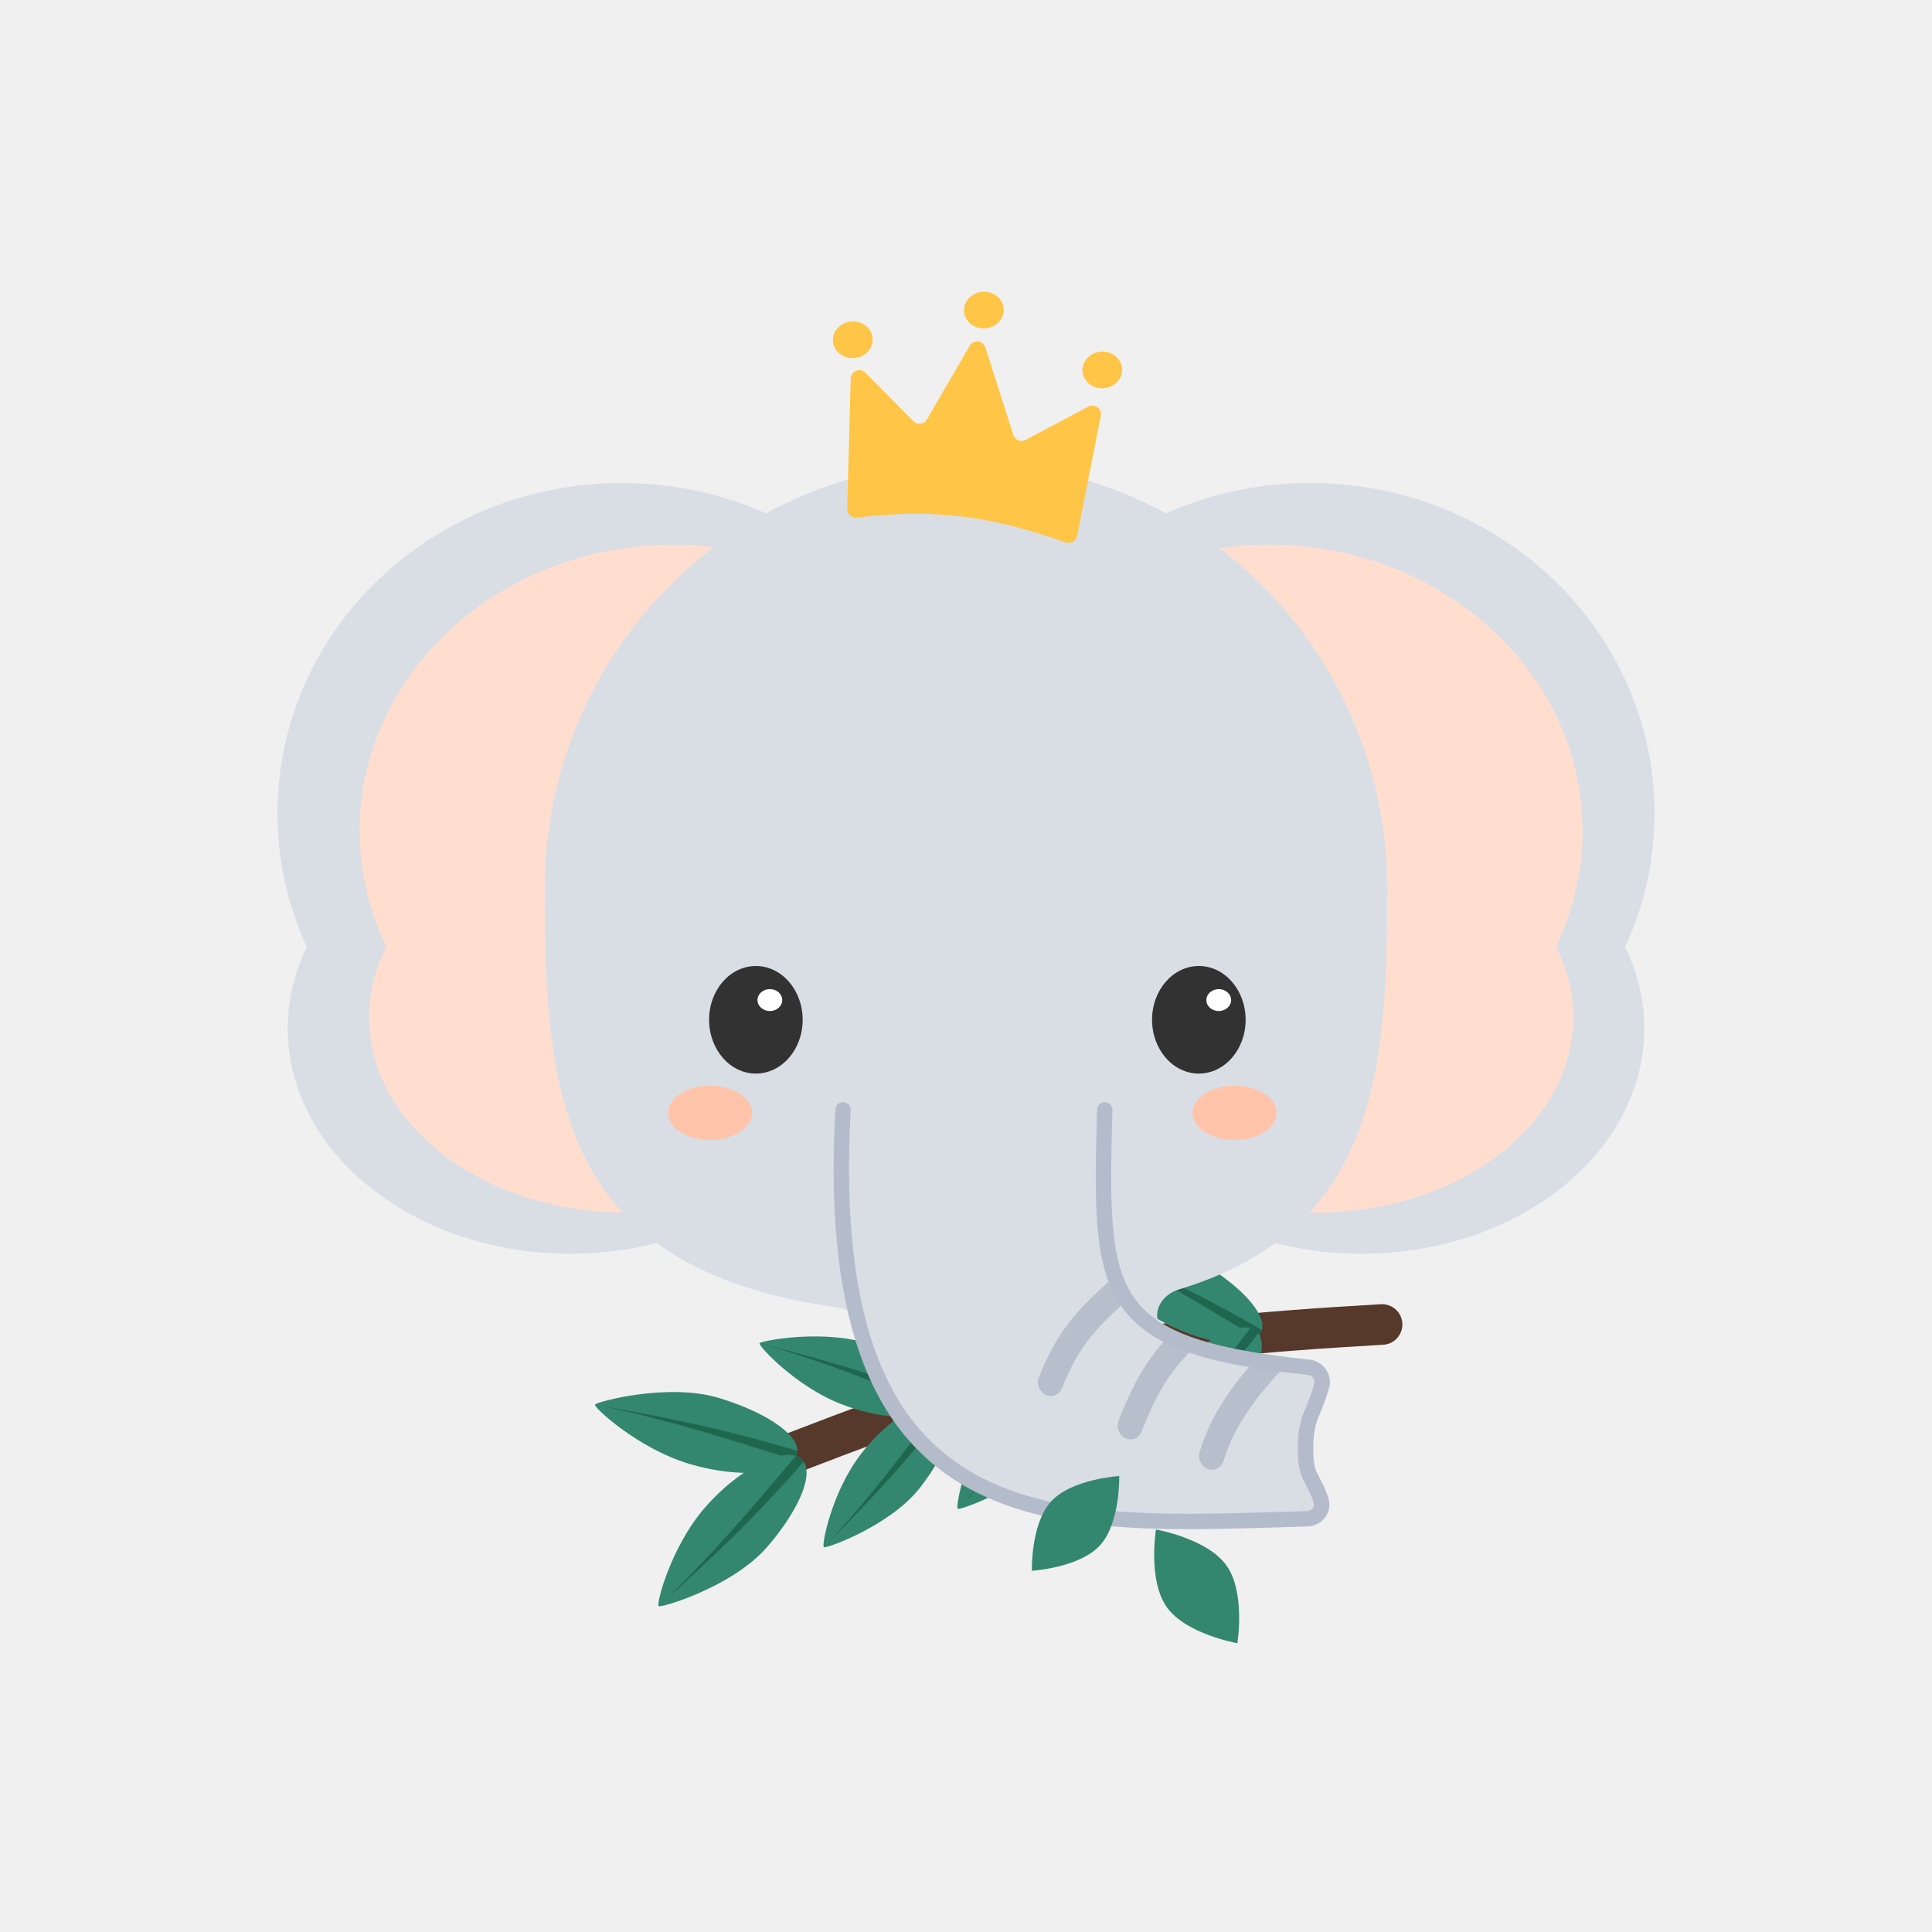
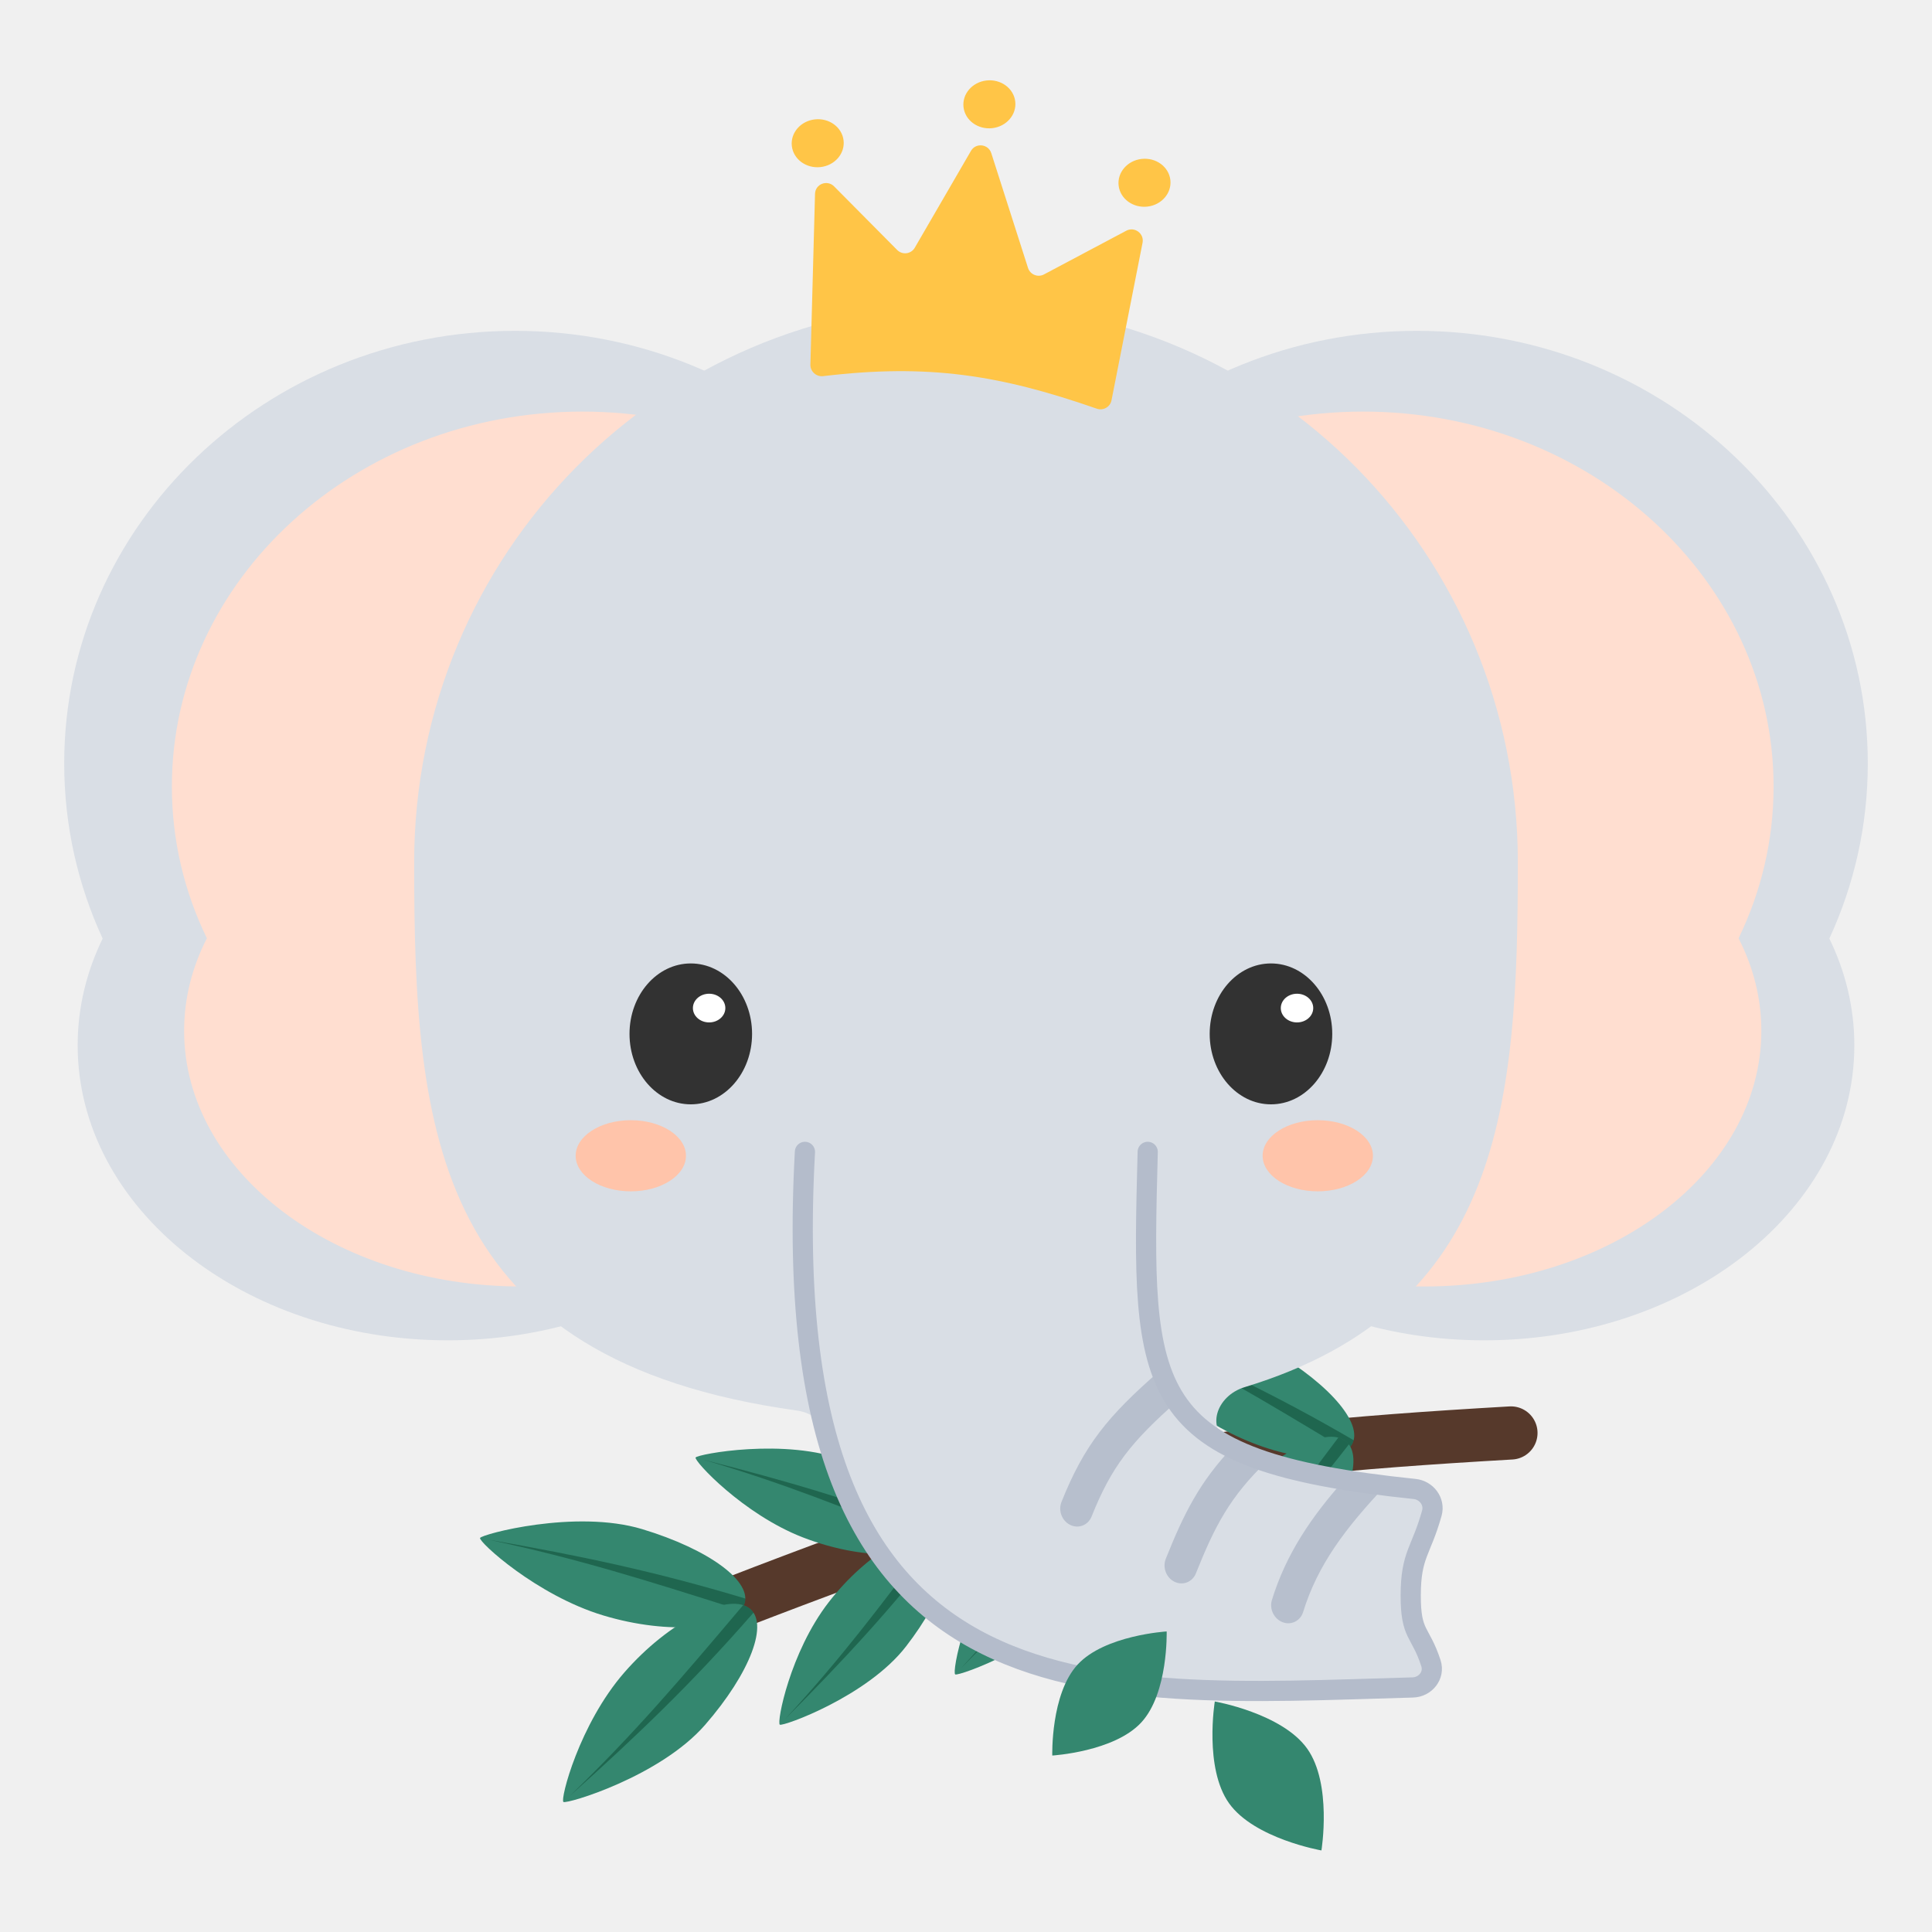
- <svg xmlns="http://www.w3.org/2000/svg" width="800px" height="800px" viewBox="-10 0 188 188" fill="none">
+ <svg xmlns="http://www.w3.org/2000/svg" width="800px" height="800px" viewBox="12.23 22.42 143.54 143.54" fill="none">
  <path fill-rule="evenodd" clip-rule="evenodd" d="M72.725 103.193C79.642 97.305 84 88.712 84 79.143C84 61.391 69.001 47 50.5 47C31.998 47 17 61.391 17 79.143C17 83.773 18.02 88.174 19.857 92.151C18.658 94.611 18 97.287 18 100.084C18 112.188 30.312 122 45.5 122C59.364 122 70.831 113.825 72.725 103.193Z" fill="#D9DEE5" />
  <path d="M75.735 101.701C82.032 96.598 86 89.151 86 80.857C86 65.472 72.345 53 55.5 53C38.655 53 25 65.472 25 80.857C25 84.87 25.929 88.684 27.601 92.131C26.509 94.263 25.91 96.582 25.91 99.007C25.91 109.496 37.12 118 50.948 118C63.57 118 74.01 110.915 75.735 101.701Z" fill="#FFDED0" />
  <path fill-rule="evenodd" clip-rule="evenodd" d="M95.275 103.193C88.358 97.305 84 88.712 84 79.143C84 61.391 98.999 47 117.5 47C136.002 47 151 61.391 151 79.143C151 83.773 149.98 88.174 148.143 92.151C149.342 94.611 150 97.287 150 100.084C150 112.188 137.688 122 122.5 122C108.637 122 97.169 113.825 95.275 103.193Z" fill="#D9DEE5" />
  <path d="M93.265 101.701C86.968 96.598 83 89.151 83 80.857C83 65.472 96.655 53 113.5 53C130.345 53 144 65.472 144 80.857C144 84.87 143.071 88.684 141.399 92.131C142.491 94.263 143.09 96.582 143.09 99.007C143.09 109.496 131.88 118 118.052 118C105.43 118 94.99 110.915 93.265 101.701Z" fill="#FFDED0" />
  <path d="M124.488 128.883C99.543 130.32 91.223 132.068 66.771 141.53" stroke="#56392B" stroke-width="3.95" stroke-linecap="round" />
  <path d="M59.943 136.029C64.892 137.523 68.261 139.962 67.497 141.7C66.733 143.437 61.989 143.931 57.039 142.437C52.09 140.944 47.774 136.964 47.897 136.685C48.02 136.405 54.993 134.535 59.943 136.029Z" fill="#34876F" />
  <g style="mix-blend-mode:multiply">
    <path fill-rule="evenodd" clip-rule="evenodd" d="M67.605 141.186C60.895 139.164 55.321 138 48.524 136.812C55.115 138.205 60.358 139.868 66.913 141.946C67.031 141.983 67.15 142.021 67.269 142.059C67.365 141.946 67.442 141.826 67.497 141.7C67.57 141.534 67.605 141.362 67.605 141.186Z" fill="#34876F" fill-opacity="0.5" />
  </g>
  <path d="M64.613 150.574C67.958 146.735 69.446 142.923 67.838 141.856C66.231 140.789 61.956 142.844 58.611 146.683C55.266 150.522 53.832 156.126 54.091 156.298C54.35 156.47 61.267 154.413 64.613 150.574Z" fill="#34876F" />
  <g style="mix-blend-mode:multiply">
    <path fill-rule="evenodd" clip-rule="evenodd" d="M68.215 142.233C63.678 147.434 59.622 151.321 54.55 155.864C59.335 151.255 62.834 147.121 67.209 141.953C67.288 141.86 67.367 141.766 67.447 141.673C67.591 141.718 67.722 141.779 67.838 141.856C67.992 141.958 68.117 142.084 68.215 142.233Z" fill="#34876F" fill-opacity="0.5" />
  </g>
  <path d="M75.036 130.942C79.472 132.662 82.383 135.143 81.547 136.689C80.712 138.236 76.313 138.361 71.877 136.641C67.441 134.921 63.777 130.957 63.911 130.708C64.045 130.459 70.6 129.222 75.036 130.942Z" fill="#34876F" />
  <g style="mix-blend-mode:multiply">
    <path fill-rule="evenodd" clip-rule="evenodd" d="M81.686 136.223C75.672 133.895 70.636 132.435 64.478 130.868C70.431 132.61 75.124 134.505 80.991 136.875C81.097 136.918 81.204 136.961 81.31 137.004C81.407 136.906 81.487 136.802 81.547 136.689C81.627 136.542 81.673 136.386 81.686 136.223Z" fill="#34876F" fill-opacity="0.5" />
  </g>
  <path d="M79.543 144.743C82.41 141.036 83.566 137.448 82.023 136.549C80.481 135.65 76.657 137.763 73.79 141.47C70.924 145.177 69.919 150.412 70.168 150.557C70.416 150.702 76.677 148.451 79.543 144.743Z" fill="#34876F" />
  <g style="mix-blend-mode:multiply">
    <path fill-rule="evenodd" clip-rule="evenodd" d="M82.392 136.877C78.503 141.9 74.985 145.688 70.567 150.134C74.717 145.642 77.709 141.655 81.449 136.671C81.516 136.581 81.584 136.491 81.652 136.4C81.787 136.434 81.911 136.484 82.023 136.549C82.17 136.635 82.293 136.745 82.392 136.877Z" fill="#34876F" fill-opacity="0.5" />
  </g>
  <path d="M90.511 125.389C94.838 127.915 97.435 130.99 96.285 132.475C95.136 133.959 90.518 133.372 86.191 130.845C81.865 128.319 78.746 123.566 78.931 123.327C79.116 123.088 86.185 122.862 90.511 125.389Z" fill="#34876F" />
  <g style="mix-blend-mode:multiply">
    <path fill-rule="evenodd" clip-rule="evenodd" d="M96.513 132.009C90.647 128.587 85.647 126.235 79.495 123.588C85.402 126.385 89.966 129.138 95.671 132.579C95.774 132.641 95.877 132.703 95.981 132.765C96.1 132.679 96.202 132.582 96.285 132.474C96.395 132.333 96.47 132.177 96.513 132.009Z" fill="#34876F" fill-opacity="0.5" />
  </g>
  <path d="M106.8 122.803C111.126 125.329 113.723 128.404 112.574 129.889C111.424 131.373 106.806 130.786 102.48 128.259C98.153 125.733 95.035 120.98 95.22 120.741C95.405 120.502 102.473 120.276 106.8 122.803Z" fill="#34876F" />
  <g style="mix-blend-mode:multiply">
    <path fill-rule="evenodd" clip-rule="evenodd" d="M112.802 129.423C106.936 126.001 101.936 123.649 95.784 121.002C101.691 123.799 106.254 126.552 111.959 129.993C112.062 130.055 112.166 130.117 112.269 130.18C112.388 130.093 112.49 129.996 112.574 129.889C112.683 129.747 112.759 129.591 112.802 129.423Z" fill="#34876F" fill-opacity="0.5" />
  </g>
  <path d="M93.139 140.658C96.178 136.727 97.404 132.924 95.768 131.97C94.133 131.017 90.078 133.257 87.039 137.188C84 141.118 82.935 146.668 83.199 146.822C83.462 146.975 90.1 144.589 93.139 140.658Z" fill="#34876F" />
  <g style="mix-blend-mode:multiply">
    <path fill-rule="evenodd" clip-rule="evenodd" d="M96.159 132.318C92.036 137.644 88.306 141.66 83.621 146.373C88.021 141.611 91.193 137.384 95.159 132.099C95.231 132.004 95.302 131.909 95.374 131.813C95.518 131.849 95.649 131.901 95.768 131.97C95.924 132.061 96.054 132.178 96.159 132.318Z" fill="#34876F" fill-opacity="0.5" />
  </g>
  <path d="M109.427 138.072C112.467 134.141 113.692 130.338 112.057 129.384C110.421 128.431 106.367 130.671 103.328 134.602C100.288 138.532 99.224 144.082 99.487 144.236C99.75 144.389 106.388 142.002 109.427 138.072Z" fill="#34876F" />
  <g style="mix-blend-mode:multiply">
    <path fill-rule="evenodd" clip-rule="evenodd" d="M112.447 129.732C108.325 135.058 104.594 139.074 99.91 143.787C104.31 139.025 107.482 134.798 111.447 129.513C111.519 129.418 111.591 129.322 111.663 129.226C111.806 129.263 111.938 129.315 112.057 129.384C112.212 129.475 112.342 129.592 112.447 129.732Z" fill="#34876F" fill-opacity="0.5" />
  </g>
  <path fill-rule="evenodd" clip-rule="evenodd" d="M103.716 129.682C101.745 128.643 102.572 126.127 104.703 125.479C123.85 119.659 125 104.403 125 86.5C125 63.58 106.644 45 84 45C61.356 45 43 63.58 43 86.5C43 106.661 44.459 123.464 71.433 127.217C72.682 127.391 73.718 128.299 74.084 129.506C79.939 148.839 97.299 148.349 115.452 147.837C116.033 147.821 116.615 147.804 117.198 147.788C118.135 147.763 118.833 146.892 118.56 145.995C118.283 145.082 118.013 144.496 117.779 143.989C117.344 143.045 117.036 142.376 117.042 140.379C117.048 138.464 117.35 137.813 117.772 136.905C117.861 136.714 117.955 136.512 118.052 136.285C118.755 134.645 117.445 132.95 115.673 132.733C110.284 132.073 106.447 131.123 103.716 129.682Z" fill="#D9DEE5" />
  <path fill-rule="evenodd" clip-rule="evenodd" d="M112.12 132.344C113.077 132.508 114.094 132.657 115.176 132.795C112.175 135.962 110.12 138.704 109.047 142.188C108.842 142.851 108.158 143.189 107.518 142.941C106.878 142.693 106.524 141.954 106.729 141.291C107.789 137.848 109.67 135.102 112.12 132.344ZM103.845 129.9C104.605 130.288 105.45 130.64 106.387 130.959C103.588 133.631 102.466 135.851 101.081 139.315C100.824 139.959 100.114 140.24 99.496 139.941C98.878 139.643 98.586 138.878 98.843 138.233C100.171 134.911 101.348 132.518 103.845 129.9ZM98.501 124.186C98.836 125.024 99.244 125.787 99.741 126.485C96.234 129.567 94.799 131.42 93.332 135.09C93.074 135.735 92.364 136.016 91.746 135.717C91.128 135.418 90.836 134.654 91.094 134.009C92.778 129.793 94.523 127.642 98.379 124.28C98.418 124.246 98.459 124.214 98.501 124.186Z" fill="#B7BFCD" />
  <path d="M72.034 108C69.678 150.816 93.094 148.47 117.195 147.791C118.133 147.765 118.835 146.889 118.545 145.996C117.756 143.563 117.032 143.952 117.041 140.928C117.05 137.903 117.813 137.696 118.611 134.839C118.851 133.978 118.213 133.136 117.324 133.044C96.965 130.937 97.023 126.021 97.5 108" stroke="#B4BCCB" stroke-width="1.5" stroke-linecap="round" />
  <path d="M97.025 150.389C99.038 148.204 98.909 143.63 98.909 143.63C98.909 143.63 94.308 143.905 92.294 146.09C90.28 148.274 90.41 152.849 90.41 152.849C90.41 152.849 95.011 152.574 97.025 150.389Z" fill="#34876F" />
  <path d="M109.342 152.327C107.465 149.705 102.485 148.833 102.485 148.833C102.485 148.833 101.673 153.784 103.55 156.406C105.427 159.029 110.407 159.9 110.407 159.9C110.407 159.9 111.219 154.949 109.342 152.327Z" fill="#34876F" />
  <ellipse cx="63.553" cy="99.234" rx="4.553" ry="5.234" fill="#323232" />
  <ellipse cx="64.915" cy="97.316" rx="1.205" ry="1.066" fill="white" />
  <ellipse rx="4.553" ry="5.234" transform="matrix(-1 0 0 1 106.658 99.2341)" fill="#323232" />
  <ellipse rx="1.205" ry="1.066" transform="matrix(-1 0 0 1 108.593 97.3162)" fill="white" />
  <ellipse cx="59.097" cy="108.289" rx="4.098" ry="2.643" fill="#FFC4AA" />
  <ellipse cx="110.136" cy="108.289" rx="4.098" ry="2.643" fill="#FFC4AA" />
  <ellipse rx="1.933" ry="1.784" transform="matrix(-0.993902 0.110268 0.117654 0.993055 97.2614 35.9986)" fill="#FFC547" />
  <ellipse rx="1.933" ry="1.784" transform="matrix(-0.993902 0.110268 0.117654 0.993055 85.7371 30.1706)" fill="#FFC547" />
  <ellipse rx="1.933" ry="1.784" transform="matrix(-0.993902 0.110268 0.117654 0.993055 72.9823 33.0618)" fill="#FFC547" />
  <path d="M97.117 40.459L94.81 52.165C94.712 52.66 94.196 52.949 93.717 52.783C86.487 50.266 81.19 49.434 73.388 50.366C72.879 50.427 72.426 50.023 72.44 49.51L72.783 36.82C72.803 36.093 73.686 35.749 74.2 36.268L78.885 40.991C79.271 41.38 79.919 41.299 80.192 40.829L84.37 33.628C84.73 33.008 85.659 33.114 85.879 33.8L88.607 42.325C88.765 42.819 89.334 43.052 89.791 42.81L95.909 39.561C96.527 39.233 97.253 39.773 97.117 40.459Z" fill="#FFC547" />
</svg>
